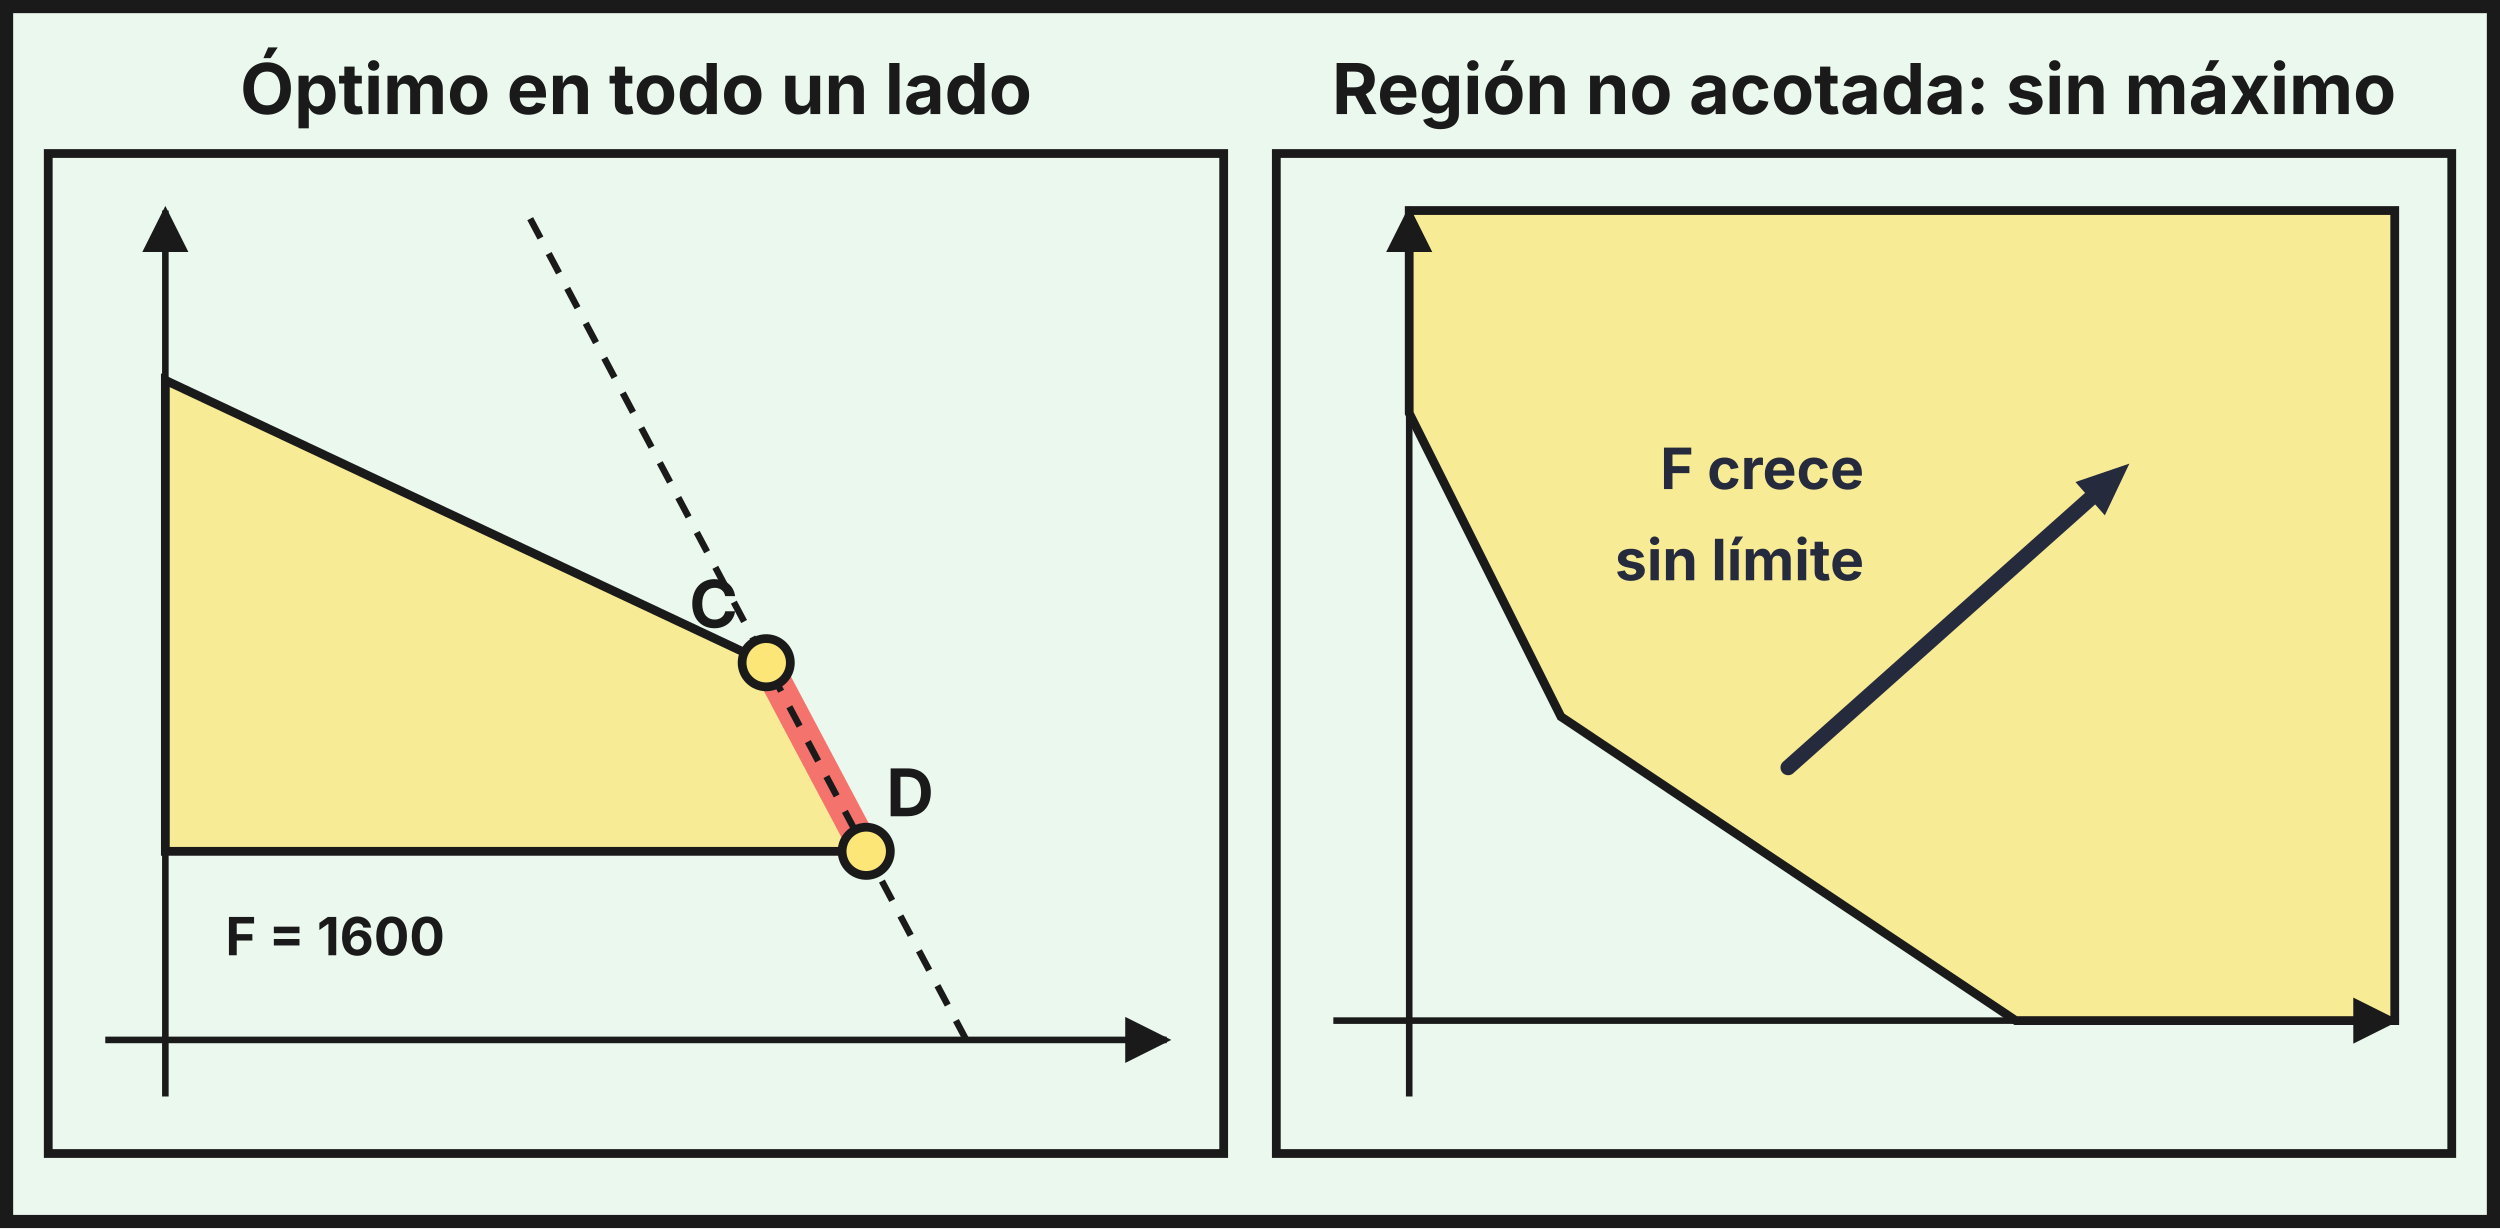
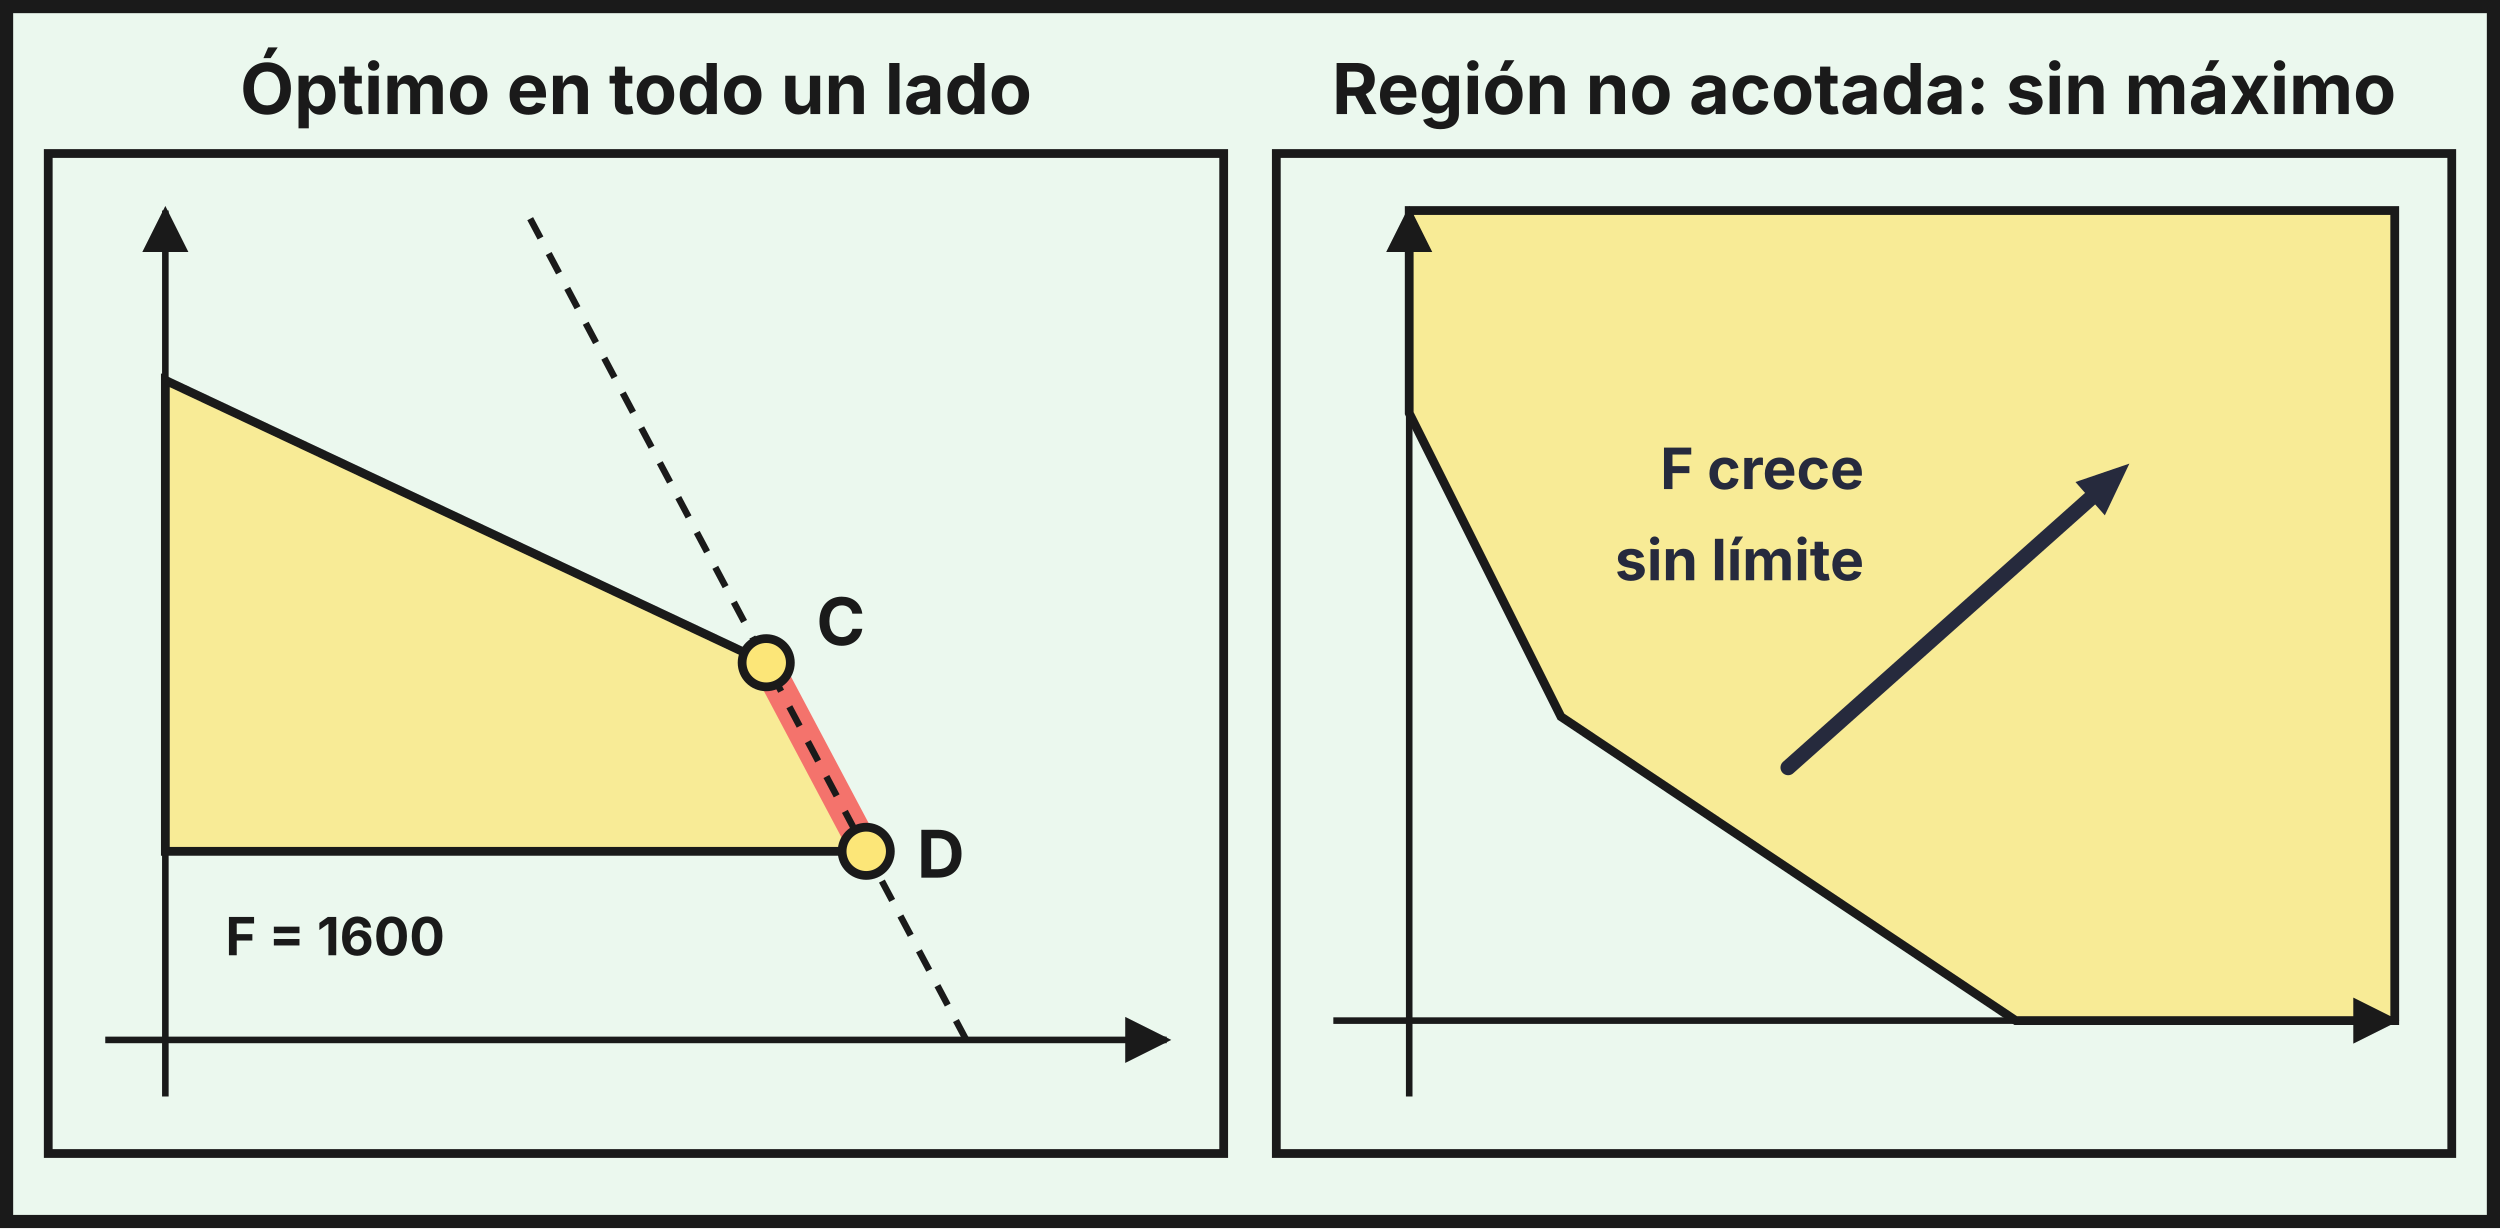
<svg xmlns="http://www.w3.org/2000/svg" viewBox="0 0 570 280" width="570" height="280" font-family="Inter, Helvetica, Arial, sans-serif" role="img">
  <defs>
    <marker id="f" viewBox="0 0 10 10" refX="9" refY="5" markerWidth="7" markerHeight="7" orient="auto">
      <path d="M0,0 L10,5 L0,10 z" fill="#1A1A1A" />
    </marker>
  </defs>
  <rect x="1.5" y="1.5" width="567" height="277" fill="#EBF8EE" stroke="#1A1A1A" stroke-width="3" />
  <text x="145.0" y="26" text-anchor="middle" font-size="16" font-weight="700" fill="#1A1A1A">Óptimo en todo un lado</text>
  <g transform="translate(10,34)">
    <rect x="1" y="1" width="268" height="228" fill="#EBF8EE" stroke="#1A1A1A" stroke-width="2" />
    <path d="M27.7,160.1 L187.5,160.1 L164.7,117.1 L27.7,52.7 Z" fill="#FCE678" fill-opacity="0.75" stroke="#1A1A1A" stroke-width="2" />
    <line x1="14.0" y1="203.1" x2="256.0" y2="203.1" stroke="#1A1A1A" stroke-width="1.5" marker-end="url(#f)" />
    <line x1="27.7" y1="216.0" x2="27.7" y2="14.0" stroke="#1A1A1A" stroke-width="1.5" marker-end="url(#f)" />
    <line x1="164.7" y1="117.1" x2="187.5" y2="160.1" stroke="#F4736C" stroke-width="7" stroke-dasharray="1 0" />
    <line x1="210.3" y1="203.1" x2="109.9" y2="14.0" stroke="#1A1A1A" stroke-width="1.5" stroke-dasharray="5 4" />
    <circle cx="164.7" cy="117.1" r="5.5" fill="#FCE678" stroke="#1A1A1A" stroke-width="2" />
    <circle cx="187.5" cy="160.1" r="5.5" fill="#FCE678" stroke="#1A1A1A" stroke-width="2" />
-     <text x="152.7" y="109.1" text-anchor="middle" font-size="15" fill="#1A1A1A" font-weight="700">C</text>
-     <text x="197.5" y="152.1" text-anchor="middle" font-size="15" fill="#1A1A1A" font-weight="700">D</text>
+     <text x="181.7" y="113.1" text-anchor="middle" font-size="15" fill="#1A1A1A" font-weight="700">C</text>
+     <text x="204.5" y="166.1" text-anchor="middle" font-size="15" fill="#1A1A1A" font-weight="700">D</text>
    <text x="41.4" y="183.8" text-anchor="start" font-size="12" fill="#1A1A1A" font-weight="700">F = 1600</text>
  </g>
  <text x="425.0" y="26" text-anchor="middle" font-size="16" font-weight="700" fill="#1A1A1A">Región no acotada: sin máximo</text>
  <g transform="translate(290,34)">
    <rect x="1" y="1" width="268" height="228" fill="#EBF8EE" stroke="#1A1A1A" stroke-width="2" />
    <path d="M31.3,60.2 L65.9,129.4 L169.6,198.7 L256.0,198.7 L256.0,14.0 L31.3,14.0 Z" fill="#FCE678" fill-opacity="0.75" stroke="#1A1A1A" stroke-width="2" />
    <line x1="14.0" y1="198.7" x2="256.0" y2="198.7" stroke="#1A1A1A" stroke-width="1.5" marker-end="url(#f)" />
    <line x1="31.3" y1="216.0" x2="31.3" y2="14.0" stroke="#1A1A1A" stroke-width="1.5" marker-end="url(#f)" />
    <line x1="117.7" y1="141.0" x2="188.0" y2="78.4" stroke="#262A3D" stroke-width="3.5" stroke-linecap="round" />
    <path d="M195.5,71.7 L189.9,83.5 L183.2,75.9 Z" fill="#262A3D" />
    <text x="135.0" y="77.5" text-anchor="end" font-size="13" fill="#262A3D" font-weight="700">F crece</text>
    <text x="135.0" y="98.3" text-anchor="end" font-size="13" fill="#262A3D" font-weight="700">sin límite</text>
  </g>
</svg>
